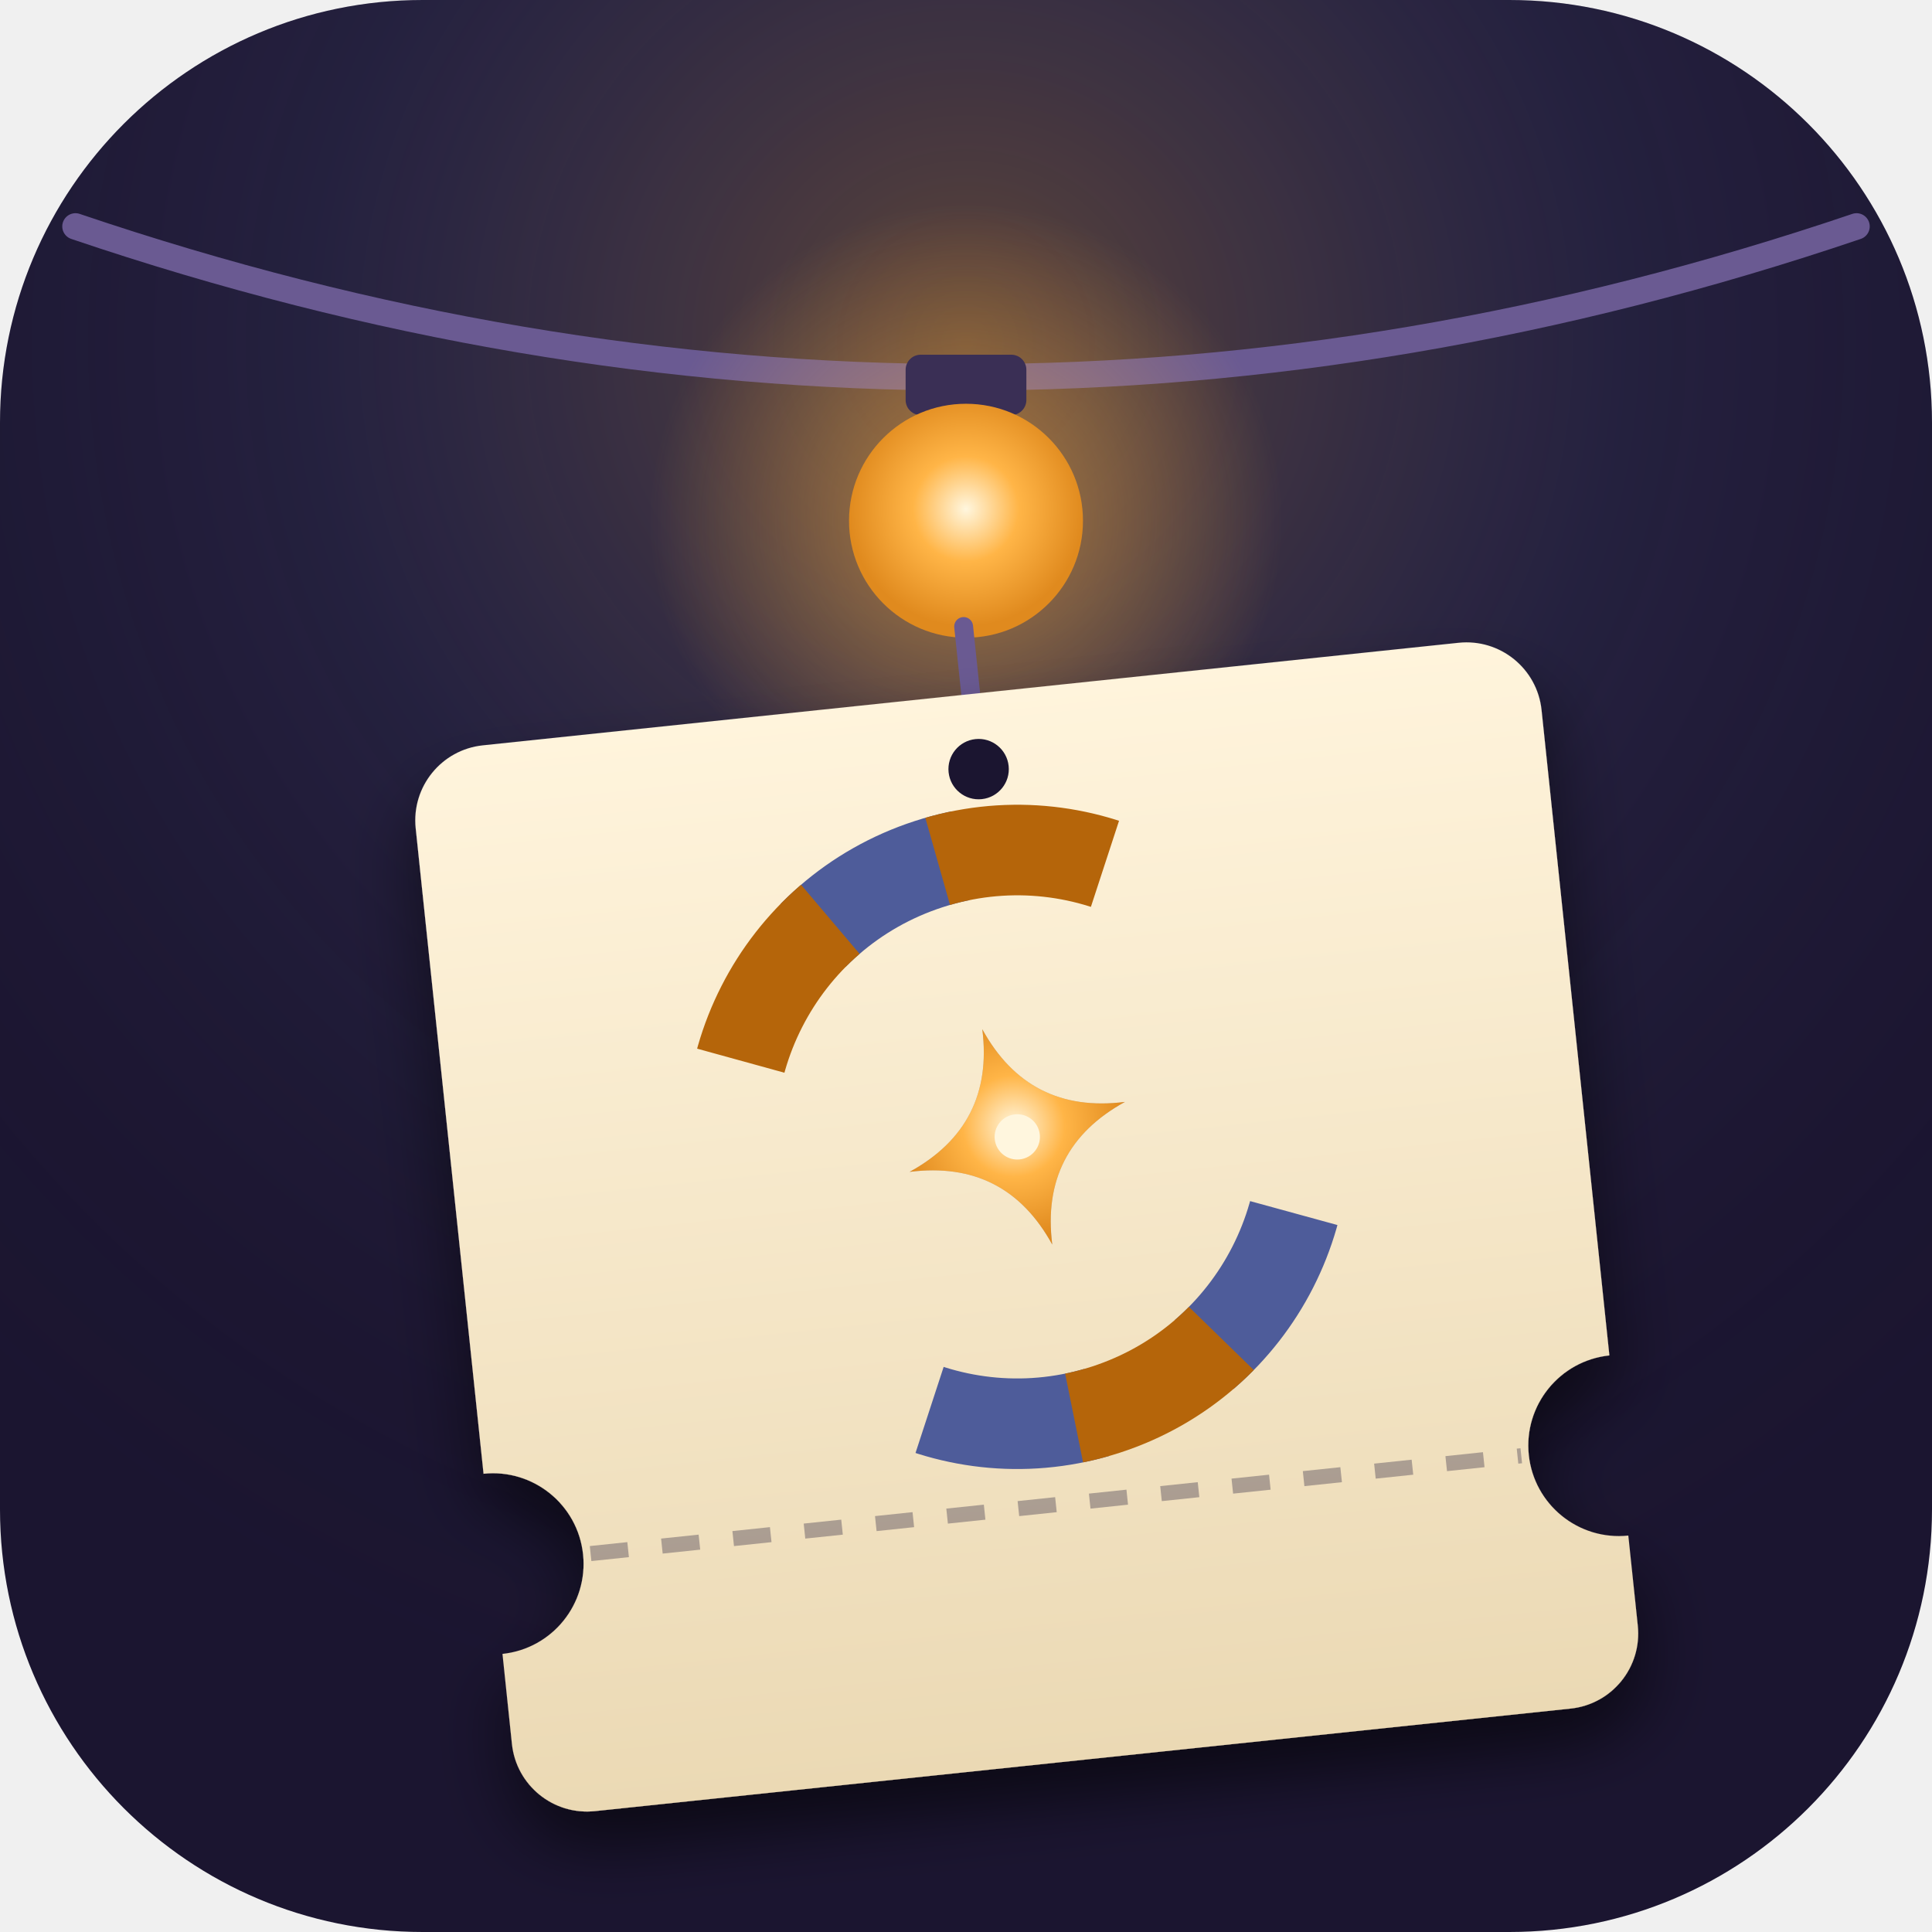
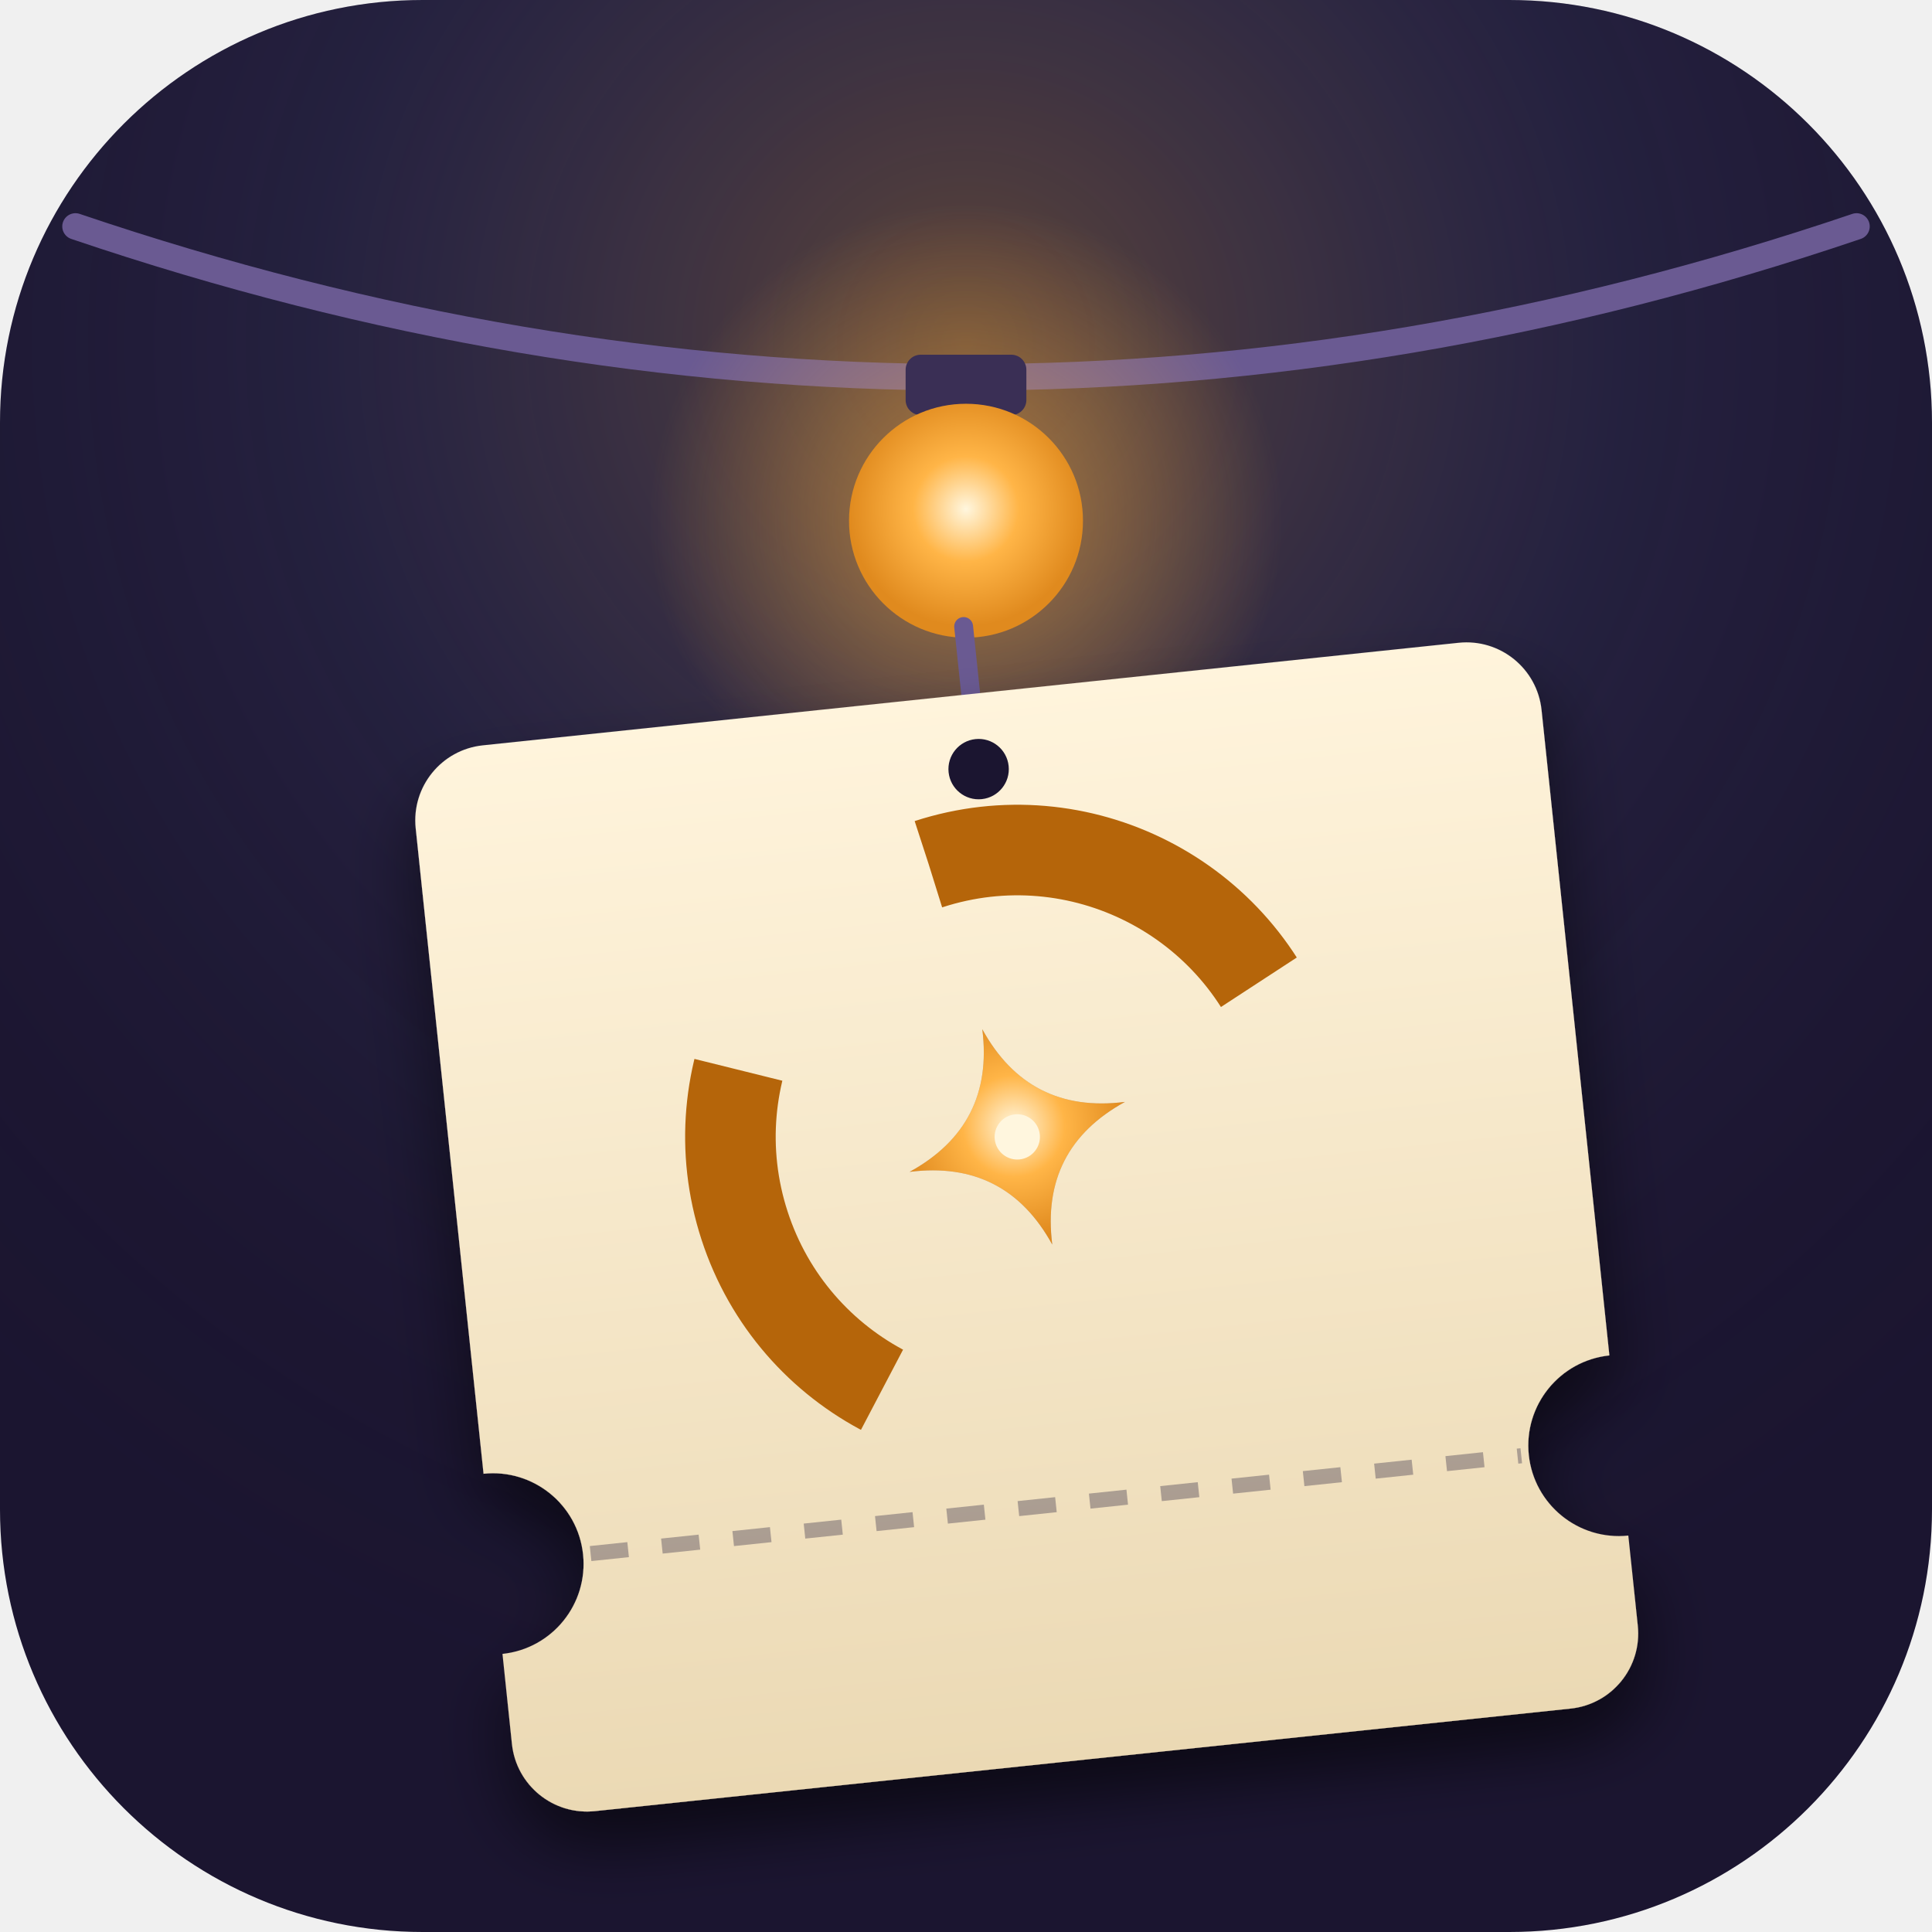
- <svg xmlns="http://www.w3.org/2000/svg" viewBox="0 0 512 512" width="512" height="512" role="img" aria-label="SEMALAM — a paper stall ticket hanging from a lit lamp; its stamp is a ring split dusk blue (sealed) to amber (settled)">
+ <svg xmlns="http://www.w3.org/2000/svg" viewBox="0 0 512 512" width="512" height="512" role="img" aria-label="SEMALAM — a paper stall ticket hanging from a lit lamp, stamped with an amber settled ring around a lamp glint">
  <defs>
    <radialGradient id="mlamp" cx="50%" cy="45%" r="50%">
      <stop offset="0" stop-color="#FFF6DE" />
      <stop offset=".45" stop-color="#FFB547" />
      <stop offset="1" stop-color="#E08A1E" />
    </radialGradient>
    <radialGradient id="mhalo">
      <stop offset="0" stop-color="#FFB547" stop-opacity=".55" />
      <stop offset="1" stop-color="#FFB547" stop-opacity="0" />
    </radialGradient>
    <mask id="mnotch">
      <rect x="-200" y="-40" width="400" height="380" fill="#fff" />
      <circle cx="-150" cy="228" r="24" fill="#000" />
      <circle cx="150" cy="228" r="24" fill="#000" />
    </mask>
    <filter id="mdrop" x="-30%" y="-20%" width="160%" height="160%">
      <feGaussianBlur in="SourceAlpha" stdDeviation="9" />
      <feOffset dy="10" />
      <feComponentTransfer>
        <feFuncA type="linear" slope=".55" />
      </feComponentTransfer>
      <feMerge>
        <feMergeNode />
        <feMergeNode in="SourceGraphic" />
      </feMerge>
    </filter>
    <linearGradient id="paper" x1="0" y1="0" x2="0" y2="1">
      <stop offset="0" stop-color="#FFF4DC" />
      <stop offset="1" stop-color="#EBD9B4" />
    </linearGradient>
    <radialGradient id="sky" cx="50%" cy="18%" r="75%">
      <stop offset="0" stop-color="#FFB547" stop-opacity=".3" />
      <stop offset=".45" stop-color="#7C8CC4" stop-opacity=".1" />
      <stop offset="1" stop-color="#1B1530" stop-opacity="0" />
    </radialGradient>
  </defs>
  <rect width="512" height="512" rx="112" fill="#1B1530" />
  <rect width="512" height="512" rx="112" fill="url(#sky)" />
  <path d="M 20 60 Q 256 140 492 60" fill="none" stroke="#6A5A92" stroke-width="7" stroke-linecap="round" />
  <circle cx="256" cy="138" r="84" fill="url(#mhalo)" />
  <rect x="240" y="94" width="32" height="16" rx="4" fill="#3A2F55" />
  <circle cx="256" cy="138" r="31" fill="url(#mlamp)" />
  <g transform="translate(256 172) rotate(-6)">
    <line x1="0" y1="-6" x2="0" y2="16" stroke="#6A5A92" stroke-width="5" stroke-linecap="round" />
    <g filter="url(#mdrop)">
      <rect x="-150" y="12" width="300" height="284" rx="20" fill="url(#paper)" mask="url(#mnotch)" />
    </g>
    <circle cx="0" cy="32" r="8" fill="#1B1530" />
    <line x1="-124" y1="228" x2="124" y2="228" stroke="#2A2140" stroke-width="4" stroke-dasharray="10 9" opacity=".35" />
    <g transform="translate(0 130) rotate(-12)">
-       <circle r="76" transform="rotate(90)" pathLength="100" fill="none" stroke="#4E5C9A" stroke-width="24" stroke-linecap="butt" stroke-dasharray="45 155" stroke-dashoffset="-2.5" />
-       <circle r="76" transform="rotate(-90)" pathLength="100" fill="none" stroke="#B5650A" stroke-width="24" stroke-linecap="butt" stroke-dasharray="45 155" stroke-dashoffset="-2.5" />
+       <circle r="76" transform="rotate(-90)" pathLength="100" fill="none" stroke="#B5650A" stroke-width="24" stroke-dasharray="100 200" stroke-dashoffset="0" />
      <path d="M0 -30Q4.8 -4.8 30 0Q4.8 4.8 0 30Q-4.8 4.8 -30 0Q-4.8 -4.8 0 -30Z" fill="#4E5C9A" opacity=".3" />
      <g>
        <path d="M0 -30Q4.8 -4.8 30 0Q4.8 4.8 0 30Q-4.8 4.8 -30 0Q-4.8 -4.8 0 -30Z" fill="url(#mlamp)" />
        <circle r="6" fill="#FFF6DE" />
      </g>
    </g>
  </g>
</svg>
